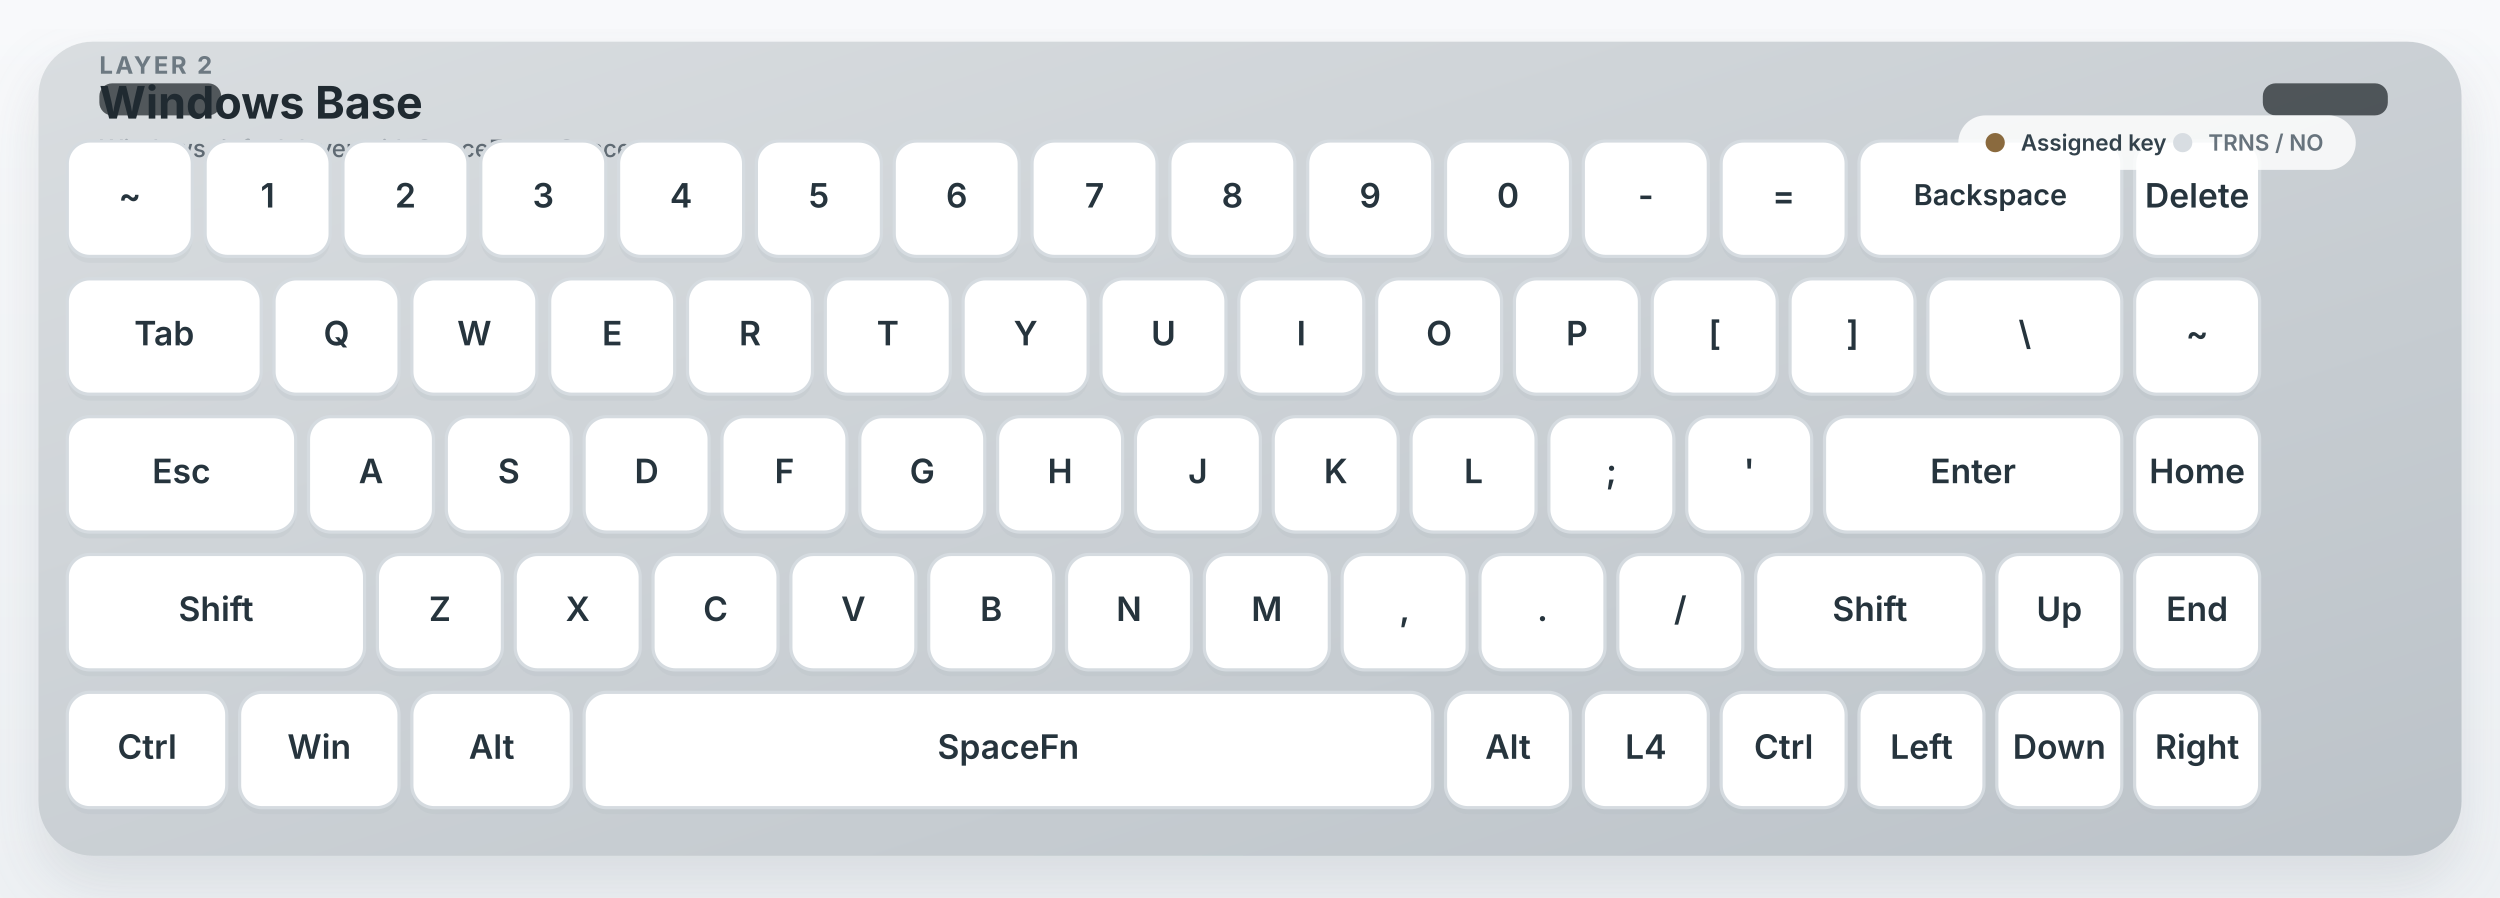
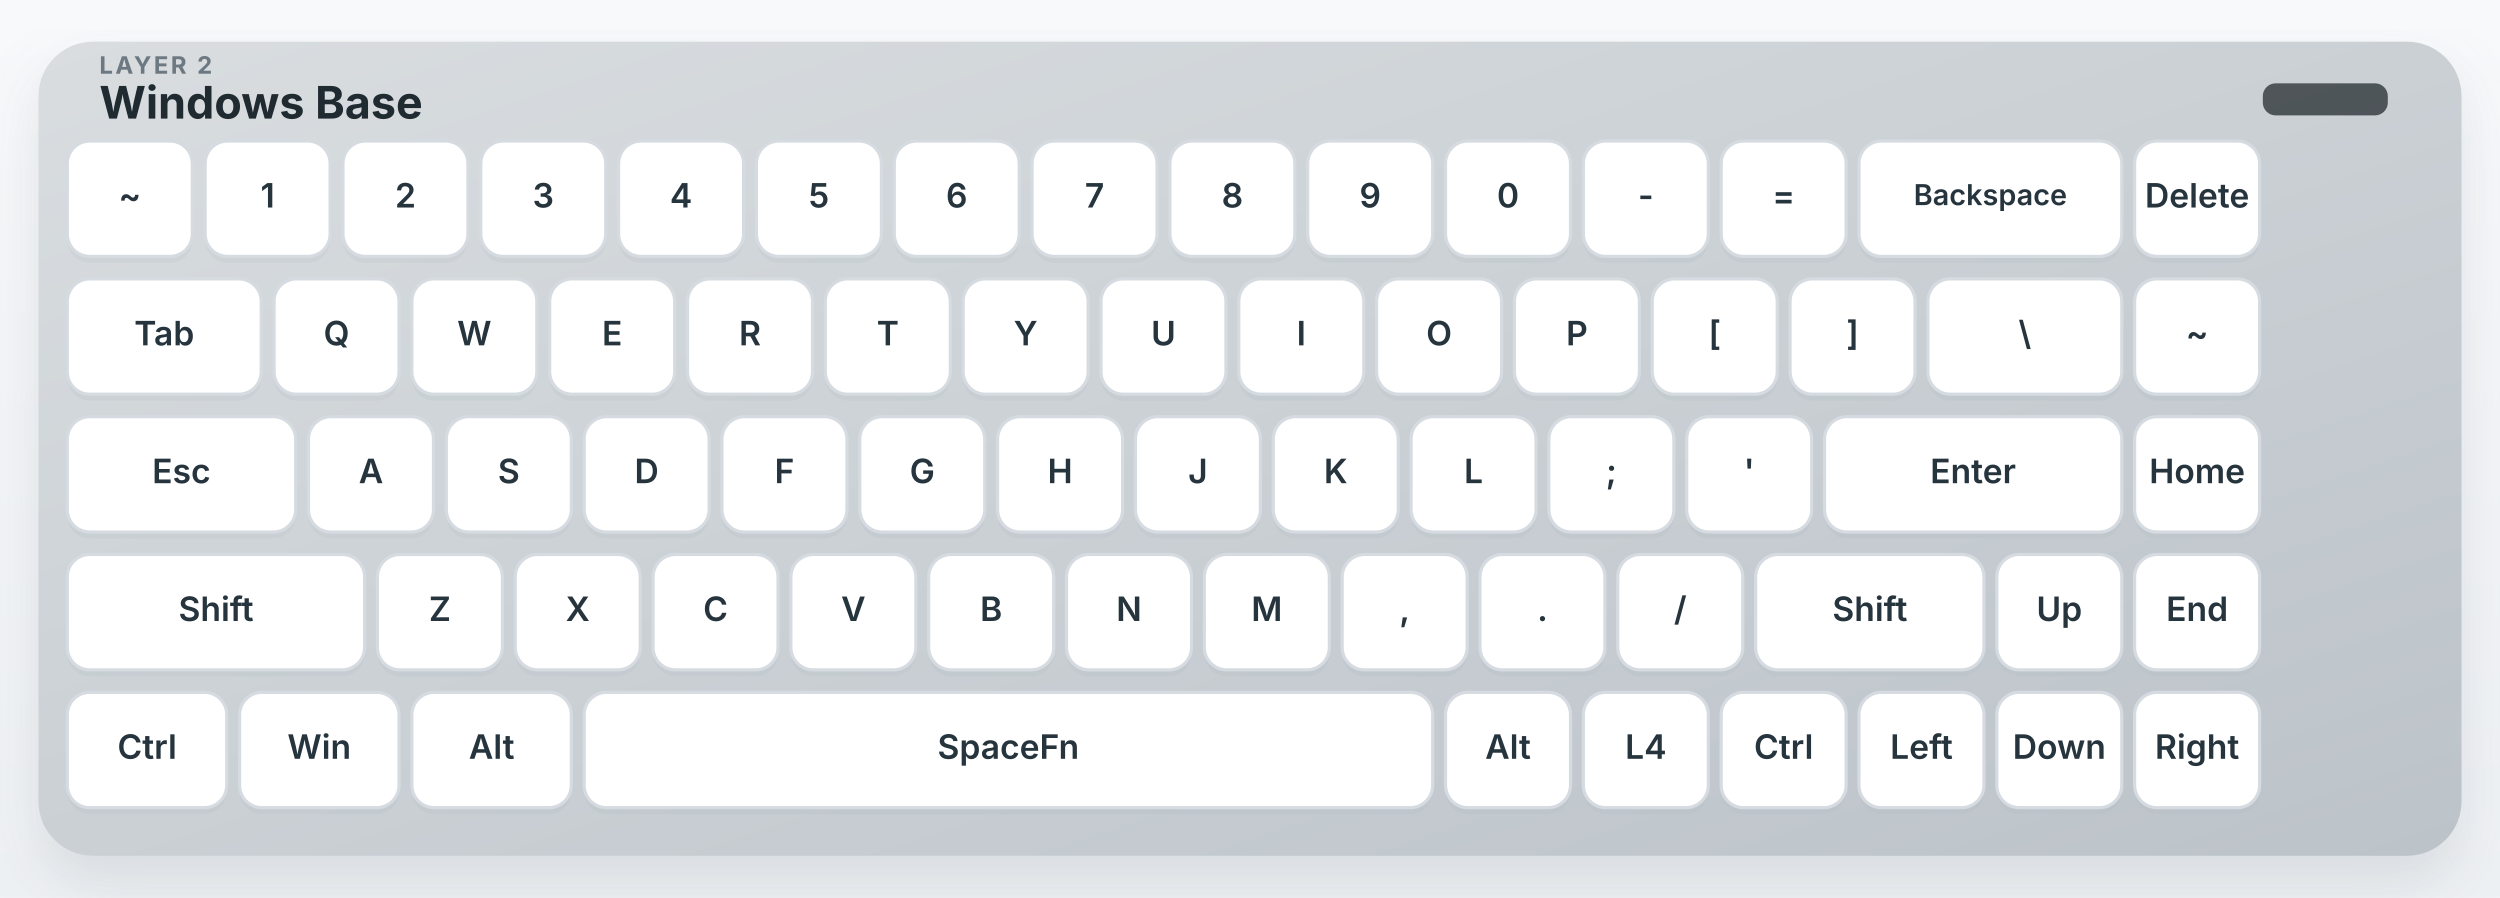
<svg xmlns="http://www.w3.org/2000/svg" width="1560" height="560" viewBox="0 0 1560 560">
  <defs>
    <linearGradient id="bg" x1="0" y1="0" x2="0" y2="1">
      <stop offset="0%" stop-color="#f8f9fb" />
      <stop offset="100%" stop-color="#eef1f4" />
    </linearGradient>
    <linearGradient id="case" x1="0" y1="0" x2="1" y2="1">
      <stop offset="0%" stop-color="#d9dde0" />
      <stop offset="100%" stop-color="#bcc3c9" />
    </linearGradient>
    <filter id="shadow" x="-20%" y="-20%" width="140%" height="140%">
      <feDropShadow dx="0" dy="18" stdDeviation="18" flood-color="#89939b" flood-opacity="0.22" />
    </filter>
  </defs>
  <rect width="1560" height="560" fill="url(#bg)" />
  <rect x="24" y="26" width="1512" height="508" rx="34" fill="url(#case)" filter="url(#shadow)" />
-   <rect x="62" y="52" width="76" height="20" rx="8" fill="#2c3236" opacity="0.78" />
  <rect x="1412" y="52" width="78" height="20" rx="8" fill="#2c3236" opacity="0.78" />
  <text x="62" y="46" font-family="Inter, SF Pro Display, Arial, sans-serif" font-size="15" font-weight="700" letter-spacing="1.5" fill="#6d7982">LAYER 2</text>
  <text x="62" y="74" font-family="Inter, SF Pro Display, Arial, sans-serif" font-size="28" font-weight="700" fill="#202a31">Windows Base</text>
-   <text x="62" y="98" font-family="Inter, SF Pro Display, Arial, sans-serif" font-size="15" font-weight="500" fill="#5f6a73">Windows default layer with SpaceFn on Space</text>
  <rect x="42.0" y="92.0" width="78.0" height="72.0" rx="14" fill="#aeb6bd" opacity="0.18" />
  <rect x="42.0" y="88.0" width="78.0" height="72.0" rx="14" fill="#ffffff" stroke="#d5dbe0" stroke-width="2" />
  <text x="81.0" y="129.5" font-family="Inter, SF Pro Display, Arial, sans-serif" font-size="21" font-weight="600" text-anchor="middle" fill="#26343d">~</text>
  <rect x="128.0" y="92.0" width="78.0" height="72.0" rx="14" fill="#aeb6bd" opacity="0.18" />
  <rect x="128.0" y="88.0" width="78.0" height="72.0" rx="14" fill="#ffffff" stroke="#d5dbe0" stroke-width="2" />
  <text x="167.0" y="129.5" font-family="Inter, SF Pro Display, Arial, sans-serif" font-size="21" font-weight="600" text-anchor="middle" fill="#26343d">1</text>
  <rect x="214.0" y="92.0" width="78.0" height="72.0" rx="14" fill="#aeb6bd" opacity="0.18" />
  <rect x="214.0" y="88.0" width="78.0" height="72.0" rx="14" fill="#ffffff" stroke="#d5dbe0" stroke-width="2" />
  <text x="253.0" y="129.5" font-family="Inter, SF Pro Display, Arial, sans-serif" font-size="21" font-weight="600" text-anchor="middle" fill="#26343d">2</text>
  <rect x="300.0" y="92.0" width="78.0" height="72.0" rx="14" fill="#aeb6bd" opacity="0.18" />
  <rect x="300.0" y="88.0" width="78.0" height="72.0" rx="14" fill="#ffffff" stroke="#d5dbe0" stroke-width="2" />
  <text x="339.0" y="129.5" font-family="Inter, SF Pro Display, Arial, sans-serif" font-size="21" font-weight="600" text-anchor="middle" fill="#26343d">3</text>
  <rect x="386.0" y="92.0" width="78.0" height="72.0" rx="14" fill="#aeb6bd" opacity="0.18" />
  <rect x="386.0" y="88.0" width="78.0" height="72.0" rx="14" fill="#ffffff" stroke="#d5dbe0" stroke-width="2" />
  <text x="425.0" y="129.5" font-family="Inter, SF Pro Display, Arial, sans-serif" font-size="21" font-weight="600" text-anchor="middle" fill="#26343d">4</text>
  <rect x="472.0" y="92.0" width="78.0" height="72.0" rx="14" fill="#aeb6bd" opacity="0.18" />
  <rect x="472.0" y="88.0" width="78.0" height="72.0" rx="14" fill="#ffffff" stroke="#d5dbe0" stroke-width="2" />
  <text x="511.0" y="129.5" font-family="Inter, SF Pro Display, Arial, sans-serif" font-size="21" font-weight="600" text-anchor="middle" fill="#26343d">5</text>
  <rect x="558.0" y="92.0" width="78.0" height="72.0" rx="14" fill="#aeb6bd" opacity="0.18" />
  <rect x="558.0" y="88.0" width="78.0" height="72.0" rx="14" fill="#ffffff" stroke="#d5dbe0" stroke-width="2" />
  <text x="597.0" y="129.5" font-family="Inter, SF Pro Display, Arial, sans-serif" font-size="21" font-weight="600" text-anchor="middle" fill="#26343d">6</text>
  <rect x="644.0" y="92.0" width="78.0" height="72.0" rx="14" fill="#aeb6bd" opacity="0.18" />
  <rect x="644.0" y="88.0" width="78.0" height="72.0" rx="14" fill="#ffffff" stroke="#d5dbe0" stroke-width="2" />
  <text x="683.0" y="129.5" font-family="Inter, SF Pro Display, Arial, sans-serif" font-size="21" font-weight="600" text-anchor="middle" fill="#26343d">7</text>
  <rect x="730.0" y="92.0" width="78.0" height="72.0" rx="14" fill="#aeb6bd" opacity="0.18" />
  <rect x="730.0" y="88.0" width="78.0" height="72.0" rx="14" fill="#ffffff" stroke="#d5dbe0" stroke-width="2" />
  <text x="769.0" y="129.5" font-family="Inter, SF Pro Display, Arial, sans-serif" font-size="21" font-weight="600" text-anchor="middle" fill="#26343d">8</text>
  <rect x="816.0" y="92.0" width="78.0" height="72.0" rx="14" fill="#aeb6bd" opacity="0.18" />
  <rect x="816.0" y="88.0" width="78.0" height="72.0" rx="14" fill="#ffffff" stroke="#d5dbe0" stroke-width="2" />
  <text x="855.0" y="129.5" font-family="Inter, SF Pro Display, Arial, sans-serif" font-size="21" font-weight="600" text-anchor="middle" fill="#26343d">9</text>
  <rect x="902.0" y="92.0" width="78.0" height="72.0" rx="14" fill="#aeb6bd" opacity="0.18" />
  <rect x="902.0" y="88.0" width="78.0" height="72.0" rx="14" fill="#ffffff" stroke="#d5dbe0" stroke-width="2" />
  <text x="941.0" y="129.5" font-family="Inter, SF Pro Display, Arial, sans-serif" font-size="21" font-weight="600" text-anchor="middle" fill="#26343d">0</text>
  <rect x="988.0" y="92.0" width="78.0" height="72.0" rx="14" fill="#aeb6bd" opacity="0.18" />
  <rect x="988.0" y="88.0" width="78.0" height="72.0" rx="14" fill="#ffffff" stroke="#d5dbe0" stroke-width="2" />
  <text x="1027.0" y="129.5" font-family="Inter, SF Pro Display, Arial, sans-serif" font-size="21" font-weight="600" text-anchor="middle" fill="#26343d">-</text>
  <rect x="1074.0" y="92.0" width="78.0" height="72.0" rx="14" fill="#aeb6bd" opacity="0.18" />
  <rect x="1074.0" y="88.0" width="78.0" height="72.0" rx="14" fill="#ffffff" stroke="#d5dbe0" stroke-width="2" />
  <text x="1113.0" y="129.5" font-family="Inter, SF Pro Display, Arial, sans-serif" font-size="21" font-weight="600" text-anchor="middle" fill="#26343d">=</text>
  <rect x="1160.0" y="92.0" width="164.0" height="72.0" rx="14" fill="#aeb6bd" opacity="0.18" />
  <rect x="1160.0" y="88.0" width="164.0" height="72.0" rx="14" fill="#ffffff" stroke="#d5dbe0" stroke-width="2" />
  <text x="1242.0" y="128.0" font-family="Inter, SF Pro Display, Arial, sans-serif" font-size="18" font-weight="600" text-anchor="middle" fill="#26343d">Backspace</text>
  <rect x="1332.0" y="92.0" width="78.0" height="72.0" rx="14" fill="#aeb6bd" opacity="0.18" />
  <rect x="1332.0" y="88.0" width="78.0" height="72.0" rx="14" fill="#ffffff" stroke="#d5dbe0" stroke-width="2" />
  <text x="1371.0" y="129.5" font-family="Inter, SF Pro Display, Arial, sans-serif" font-size="21" font-weight="600" text-anchor="middle" fill="#26343d">Delete</text>
  <rect x="42.0" y="178.0" width="121.0" height="72.0" rx="14" fill="#aeb6bd" opacity="0.18" />
  <rect x="42.0" y="174.0" width="121.0" height="72.0" rx="14" fill="#ffffff" stroke="#d5dbe0" stroke-width="2" />
  <text x="102.5" y="215.5" font-family="Inter, SF Pro Display, Arial, sans-serif" font-size="21" font-weight="600" text-anchor="middle" fill="#26343d">Tab</text>
  <rect x="171.0" y="178.0" width="78.0" height="72.0" rx="14" fill="#aeb6bd" opacity="0.18" />
  <rect x="171.0" y="174.0" width="78.0" height="72.0" rx="14" fill="#ffffff" stroke="#d5dbe0" stroke-width="2" />
  <text x="210.0" y="215.5" font-family="Inter, SF Pro Display, Arial, sans-serif" font-size="21" font-weight="600" text-anchor="middle" fill="#26343d">Q</text>
  <rect x="257.0" y="178.0" width="78.0" height="72.0" rx="14" fill="#aeb6bd" opacity="0.18" />
  <rect x="257.0" y="174.0" width="78.0" height="72.0" rx="14" fill="#ffffff" stroke="#d5dbe0" stroke-width="2" />
  <text x="296.0" y="215.5" font-family="Inter, SF Pro Display, Arial, sans-serif" font-size="21" font-weight="600" text-anchor="middle" fill="#26343d">W</text>
  <rect x="343.0" y="178.0" width="78.0" height="72.0" rx="14" fill="#aeb6bd" opacity="0.18" />
  <rect x="343.0" y="174.0" width="78.0" height="72.0" rx="14" fill="#ffffff" stroke="#d5dbe0" stroke-width="2" />
  <text x="382.0" y="215.5" font-family="Inter, SF Pro Display, Arial, sans-serif" font-size="21" font-weight="600" text-anchor="middle" fill="#26343d">E</text>
  <rect x="429.0" y="178.0" width="78.0" height="72.0" rx="14" fill="#aeb6bd" opacity="0.18" />
  <rect x="429.0" y="174.0" width="78.0" height="72.0" rx="14" fill="#ffffff" stroke="#d5dbe0" stroke-width="2" />
  <text x="468.0" y="215.5" font-family="Inter, SF Pro Display, Arial, sans-serif" font-size="21" font-weight="600" text-anchor="middle" fill="#26343d">R</text>
  <rect x="515.0" y="178.0" width="78.0" height="72.0" rx="14" fill="#aeb6bd" opacity="0.18" />
  <rect x="515.0" y="174.0" width="78.0" height="72.0" rx="14" fill="#ffffff" stroke="#d5dbe0" stroke-width="2" />
  <text x="554.0" y="215.5" font-family="Inter, SF Pro Display, Arial, sans-serif" font-size="21" font-weight="600" text-anchor="middle" fill="#26343d">T</text>
  <rect x="601.0" y="178.0" width="78.0" height="72.0" rx="14" fill="#aeb6bd" opacity="0.18" />
  <rect x="601.0" y="174.0" width="78.0" height="72.0" rx="14" fill="#ffffff" stroke="#d5dbe0" stroke-width="2" />
  <text x="640.0" y="215.5" font-family="Inter, SF Pro Display, Arial, sans-serif" font-size="21" font-weight="600" text-anchor="middle" fill="#26343d">Y</text>
  <rect x="687.0" y="178.0" width="78.0" height="72.0" rx="14" fill="#aeb6bd" opacity="0.18" />
  <rect x="687.0" y="174.0" width="78.0" height="72.0" rx="14" fill="#ffffff" stroke="#d5dbe0" stroke-width="2" />
  <text x="726.0" y="215.5" font-family="Inter, SF Pro Display, Arial, sans-serif" font-size="21" font-weight="600" text-anchor="middle" fill="#26343d">U</text>
  <rect x="773.0" y="178.0" width="78.0" height="72.0" rx="14" fill="#aeb6bd" opacity="0.18" />
  <rect x="773.0" y="174.0" width="78.0" height="72.0" rx="14" fill="#ffffff" stroke="#d5dbe0" stroke-width="2" />
  <text x="812.0" y="215.5" font-family="Inter, SF Pro Display, Arial, sans-serif" font-size="21" font-weight="600" text-anchor="middle" fill="#26343d">I</text>
  <rect x="859.0" y="178.0" width="78.0" height="72.0" rx="14" fill="#aeb6bd" opacity="0.18" />
  <rect x="859.0" y="174.0" width="78.0" height="72.0" rx="14" fill="#ffffff" stroke="#d5dbe0" stroke-width="2" />
  <text x="898.0" y="215.5" font-family="Inter, SF Pro Display, Arial, sans-serif" font-size="21" font-weight="600" text-anchor="middle" fill="#26343d">O</text>
  <rect x="945.0" y="178.0" width="78.0" height="72.0" rx="14" fill="#aeb6bd" opacity="0.18" />
  <rect x="945.0" y="174.0" width="78.0" height="72.0" rx="14" fill="#ffffff" stroke="#d5dbe0" stroke-width="2" />
  <text x="984.0" y="215.5" font-family="Inter, SF Pro Display, Arial, sans-serif" font-size="21" font-weight="600" text-anchor="middle" fill="#26343d">P</text>
  <rect x="1031.0" y="178.0" width="78.0" height="72.0" rx="14" fill="#aeb6bd" opacity="0.18" />
  <rect x="1031.0" y="174.0" width="78.0" height="72.0" rx="14" fill="#ffffff" stroke="#d5dbe0" stroke-width="2" />
  <text x="1070.0" y="215.5" font-family="Inter, SF Pro Display, Arial, sans-serif" font-size="21" font-weight="600" text-anchor="middle" fill="#26343d">[</text>
  <rect x="1117.0" y="178.0" width="78.0" height="72.0" rx="14" fill="#aeb6bd" opacity="0.18" />
  <rect x="1117.0" y="174.0" width="78.0" height="72.0" rx="14" fill="#ffffff" stroke="#d5dbe0" stroke-width="2" />
  <text x="1156.0" y="215.5" font-family="Inter, SF Pro Display, Arial, sans-serif" font-size="21" font-weight="600" text-anchor="middle" fill="#26343d">]</text>
  <rect x="1203.0" y="178.0" width="121.0" height="72.0" rx="14" fill="#aeb6bd" opacity="0.18" />
  <rect x="1203.0" y="174.0" width="121.0" height="72.0" rx="14" fill="#ffffff" stroke="#d5dbe0" stroke-width="2" />
  <text x="1263.5" y="215.5" font-family="Inter, SF Pro Display, Arial, sans-serif" font-size="21" font-weight="600" text-anchor="middle" fill="#26343d">\</text>
  <rect x="1332.0" y="178.0" width="78.0" height="72.0" rx="14" fill="#aeb6bd" opacity="0.18" />
  <rect x="1332.0" y="174.0" width="78.0" height="72.0" rx="14" fill="#ffffff" stroke="#d5dbe0" stroke-width="2" />
  <text x="1371.0" y="215.5" font-family="Inter, SF Pro Display, Arial, sans-serif" font-size="21" font-weight="600" text-anchor="middle" fill="#26343d">~</text>
  <rect x="42.0" y="264.0" width="142.5" height="72.0" rx="14" fill="#aeb6bd" opacity="0.18" />
  <rect x="42.0" y="260.0" width="142.5" height="72.0" rx="14" fill="#ffffff" stroke="#d5dbe0" stroke-width="2" />
  <text x="113.2" y="301.5" font-family="Inter, SF Pro Display, Arial, sans-serif" font-size="21" font-weight="600" text-anchor="middle" fill="#26343d">Esc</text>
  <rect x="192.5" y="264.0" width="78.0" height="72.0" rx="14" fill="#aeb6bd" opacity="0.18" />
  <rect x="192.5" y="260.0" width="78.0" height="72.0" rx="14" fill="#ffffff" stroke="#d5dbe0" stroke-width="2" />
  <text x="231.5" y="301.5" font-family="Inter, SF Pro Display, Arial, sans-serif" font-size="21" font-weight="600" text-anchor="middle" fill="#26343d">A</text>
  <rect x="278.5" y="264.0" width="78.0" height="72.0" rx="14" fill="#aeb6bd" opacity="0.18" />
  <rect x="278.5" y="260.0" width="78.0" height="72.0" rx="14" fill="#ffffff" stroke="#d5dbe0" stroke-width="2" />
  <text x="317.5" y="301.5" font-family="Inter, SF Pro Display, Arial, sans-serif" font-size="21" font-weight="600" text-anchor="middle" fill="#26343d">S</text>
  <rect x="364.5" y="264.0" width="78.0" height="72.0" rx="14" fill="#aeb6bd" opacity="0.18" />
  <rect x="364.5" y="260.0" width="78.0" height="72.0" rx="14" fill="#ffffff" stroke="#d5dbe0" stroke-width="2" />
  <text x="403.5" y="301.5" font-family="Inter, SF Pro Display, Arial, sans-serif" font-size="21" font-weight="600" text-anchor="middle" fill="#26343d">D</text>
  <rect x="450.5" y="264.0" width="78.0" height="72.0" rx="14" fill="#aeb6bd" opacity="0.18" />
  <rect x="450.5" y="260.0" width="78.0" height="72.0" rx="14" fill="#ffffff" stroke="#d5dbe0" stroke-width="2" />
  <text x="489.5" y="301.5" font-family="Inter, SF Pro Display, Arial, sans-serif" font-size="21" font-weight="600" text-anchor="middle" fill="#26343d">F</text>
  <rect x="536.5" y="264.0" width="78.0" height="72.0" rx="14" fill="#aeb6bd" opacity="0.18" />
  <rect x="536.5" y="260.0" width="78.0" height="72.0" rx="14" fill="#ffffff" stroke="#d5dbe0" stroke-width="2" />
  <text x="575.5" y="301.5" font-family="Inter, SF Pro Display, Arial, sans-serif" font-size="21" font-weight="600" text-anchor="middle" fill="#26343d">G</text>
  <rect x="622.5" y="264.0" width="78.0" height="72.0" rx="14" fill="#aeb6bd" opacity="0.18" />
  <rect x="622.5" y="260.0" width="78.0" height="72.0" rx="14" fill="#ffffff" stroke="#d5dbe0" stroke-width="2" />
  <text x="661.5" y="301.5" font-family="Inter, SF Pro Display, Arial, sans-serif" font-size="21" font-weight="600" text-anchor="middle" fill="#26343d">H</text>
  <rect x="708.5" y="264.0" width="78.0" height="72.0" rx="14" fill="#aeb6bd" opacity="0.18" />
  <rect x="708.5" y="260.0" width="78.0" height="72.0" rx="14" fill="#ffffff" stroke="#d5dbe0" stroke-width="2" />
  <text x="747.5" y="301.5" font-family="Inter, SF Pro Display, Arial, sans-serif" font-size="21" font-weight="600" text-anchor="middle" fill="#26343d">J</text>
  <rect x="794.5" y="264.0" width="78.0" height="72.0" rx="14" fill="#aeb6bd" opacity="0.18" />
  <rect x="794.5" y="260.0" width="78.0" height="72.0" rx="14" fill="#ffffff" stroke="#d5dbe0" stroke-width="2" />
  <text x="833.5" y="301.5" font-family="Inter, SF Pro Display, Arial, sans-serif" font-size="21" font-weight="600" text-anchor="middle" fill="#26343d">K</text>
  <rect x="880.5" y="264.0" width="78.0" height="72.0" rx="14" fill="#aeb6bd" opacity="0.18" />
  <rect x="880.5" y="260.0" width="78.0" height="72.0" rx="14" fill="#ffffff" stroke="#d5dbe0" stroke-width="2" />
  <text x="919.5" y="301.5" font-family="Inter, SF Pro Display, Arial, sans-serif" font-size="21" font-weight="600" text-anchor="middle" fill="#26343d">L</text>
  <rect x="966.5" y="264.0" width="78.0" height="72.0" rx="14" fill="#aeb6bd" opacity="0.18" />
  <rect x="966.5" y="260.0" width="78.0" height="72.0" rx="14" fill="#ffffff" stroke="#d5dbe0" stroke-width="2" />
  <text x="1005.5" y="301.5" font-family="Inter, SF Pro Display, Arial, sans-serif" font-size="21" font-weight="600" text-anchor="middle" fill="#26343d">;</text>
  <rect x="1052.5" y="264.0" width="78.0" height="72.0" rx="14" fill="#aeb6bd" opacity="0.18" />
  <rect x="1052.5" y="260.0" width="78.0" height="72.0" rx="14" fill="#ffffff" stroke="#d5dbe0" stroke-width="2" />
  <text x="1091.5" y="301.5" font-family="Inter, SF Pro Display, Arial, sans-serif" font-size="21" font-weight="600" text-anchor="middle" fill="#26343d">'</text>
  <rect x="1138.5" y="264.0" width="185.5" height="72.0" rx="14" fill="#aeb6bd" opacity="0.18" />
  <rect x="1138.5" y="260.0" width="185.5" height="72.0" rx="14" fill="#ffffff" stroke="#d5dbe0" stroke-width="2" />
  <text x="1231.2" y="301.5" font-family="Inter, SF Pro Display, Arial, sans-serif" font-size="21" font-weight="600" text-anchor="middle" fill="#26343d">Enter</text>
  <rect x="1332.0" y="264.0" width="78.0" height="72.0" rx="14" fill="#aeb6bd" opacity="0.18" />
  <rect x="1332.0" y="260.0" width="78.0" height="72.0" rx="14" fill="#ffffff" stroke="#d5dbe0" stroke-width="2" />
  <text x="1371.0" y="301.5" font-family="Inter, SF Pro Display, Arial, sans-serif" font-size="21" font-weight="600" text-anchor="middle" fill="#26343d">Home</text>
  <rect x="42.0" y="350.0" width="185.5" height="72.0" rx="14" fill="#aeb6bd" opacity="0.18" />
  <rect x="42.0" y="346.0" width="185.5" height="72.0" rx="14" fill="#ffffff" stroke="#d5dbe0" stroke-width="2" />
  <text x="134.8" y="387.5" font-family="Inter, SF Pro Display, Arial, sans-serif" font-size="21" font-weight="600" text-anchor="middle" fill="#26343d">Shift</text>
  <rect x="235.5" y="350.0" width="78.0" height="72.0" rx="14" fill="#aeb6bd" opacity="0.18" />
  <rect x="235.5" y="346.0" width="78.0" height="72.0" rx="14" fill="#ffffff" stroke="#d5dbe0" stroke-width="2" />
  <text x="274.5" y="387.5" font-family="Inter, SF Pro Display, Arial, sans-serif" font-size="21" font-weight="600" text-anchor="middle" fill="#26343d">Z</text>
  <rect x="321.5" y="350.0" width="78.0" height="72.0" rx="14" fill="#aeb6bd" opacity="0.18" />
  <rect x="321.5" y="346.0" width="78.0" height="72.0" rx="14" fill="#ffffff" stroke="#d5dbe0" stroke-width="2" />
  <text x="360.5" y="387.5" font-family="Inter, SF Pro Display, Arial, sans-serif" font-size="21" font-weight="600" text-anchor="middle" fill="#26343d">X</text>
  <rect x="407.5" y="350.0" width="78.0" height="72.0" rx="14" fill="#aeb6bd" opacity="0.18" />
  <rect x="407.5" y="346.0" width="78.0" height="72.0" rx="14" fill="#ffffff" stroke="#d5dbe0" stroke-width="2" />
  <text x="446.5" y="387.5" font-family="Inter, SF Pro Display, Arial, sans-serif" font-size="21" font-weight="600" text-anchor="middle" fill="#26343d">C</text>
  <rect x="493.5" y="350.0" width="78.0" height="72.0" rx="14" fill="#aeb6bd" opacity="0.18" />
  <rect x="493.5" y="346.0" width="78.0" height="72.0" rx="14" fill="#ffffff" stroke="#d5dbe0" stroke-width="2" />
  <text x="532.5" y="387.5" font-family="Inter, SF Pro Display, Arial, sans-serif" font-size="21" font-weight="600" text-anchor="middle" fill="#26343d">V</text>
  <rect x="579.5" y="350.0" width="78.0" height="72.0" rx="14" fill="#aeb6bd" opacity="0.18" />
  <rect x="579.5" y="346.0" width="78.0" height="72.0" rx="14" fill="#ffffff" stroke="#d5dbe0" stroke-width="2" />
  <text x="618.5" y="387.5" font-family="Inter, SF Pro Display, Arial, sans-serif" font-size="21" font-weight="600" text-anchor="middle" fill="#26343d">B</text>
  <rect x="665.5" y="350.0" width="78.0" height="72.0" rx="14" fill="#aeb6bd" opacity="0.18" />
  <rect x="665.5" y="346.0" width="78.0" height="72.0" rx="14" fill="#ffffff" stroke="#d5dbe0" stroke-width="2" />
  <text x="704.5" y="387.5" font-family="Inter, SF Pro Display, Arial, sans-serif" font-size="21" font-weight="600" text-anchor="middle" fill="#26343d">N</text>
  <rect x="751.5" y="350.0" width="78.0" height="72.0" rx="14" fill="#aeb6bd" opacity="0.18" />
  <rect x="751.5" y="346.0" width="78.0" height="72.0" rx="14" fill="#ffffff" stroke="#d5dbe0" stroke-width="2" />
  <text x="790.5" y="387.5" font-family="Inter, SF Pro Display, Arial, sans-serif" font-size="21" font-weight="600" text-anchor="middle" fill="#26343d">M</text>
  <rect x="837.5" y="350.0" width="78.0" height="72.0" rx="14" fill="#aeb6bd" opacity="0.18" />
  <rect x="837.5" y="346.0" width="78.0" height="72.0" rx="14" fill="#ffffff" stroke="#d5dbe0" stroke-width="2" />
  <text x="876.5" y="387.5" font-family="Inter, SF Pro Display, Arial, sans-serif" font-size="21" font-weight="600" text-anchor="middle" fill="#26343d">,</text>
  <rect x="923.5" y="350.0" width="78.0" height="72.0" rx="14" fill="#aeb6bd" opacity="0.18" />
  <rect x="923.5" y="346.0" width="78.0" height="72.0" rx="14" fill="#ffffff" stroke="#d5dbe0" stroke-width="2" />
  <text x="962.5" y="387.5" font-family="Inter, SF Pro Display, Arial, sans-serif" font-size="21" font-weight="600" text-anchor="middle" fill="#26343d">.</text>
  <rect x="1009.5" y="350.0" width="78.0" height="72.0" rx="14" fill="#aeb6bd" opacity="0.18" />
  <rect x="1009.5" y="346.0" width="78.0" height="72.0" rx="14" fill="#ffffff" stroke="#d5dbe0" stroke-width="2" />
  <text x="1048.5" y="387.5" font-family="Inter, SF Pro Display, Arial, sans-serif" font-size="21" font-weight="600" text-anchor="middle" fill="#26343d">/</text>
  <rect x="1095.5" y="350.0" width="142.5" height="72.0" rx="14" fill="#aeb6bd" opacity="0.18" />
  <rect x="1095.5" y="346.0" width="142.5" height="72.0" rx="14" fill="#ffffff" stroke="#d5dbe0" stroke-width="2" />
  <text x="1166.8" y="387.5" font-family="Inter, SF Pro Display, Arial, sans-serif" font-size="21" font-weight="600" text-anchor="middle" fill="#26343d">Shift</text>
  <rect x="1246.0" y="350.0" width="78.0" height="72.0" rx="14" fill="#aeb6bd" opacity="0.18" />
  <rect x="1246.0" y="346.0" width="78.0" height="72.0" rx="14" fill="#ffffff" stroke="#d5dbe0" stroke-width="2" />
  <text x="1285.0" y="387.5" font-family="Inter, SF Pro Display, Arial, sans-serif" font-size="21" font-weight="600" text-anchor="middle" fill="#26343d">Up</text>
  <rect x="1332.0" y="350.0" width="78.0" height="72.0" rx="14" fill="#aeb6bd" opacity="0.18" />
  <rect x="1332.0" y="346.0" width="78.0" height="72.0" rx="14" fill="#ffffff" stroke="#d5dbe0" stroke-width="2" />
  <text x="1371.0" y="387.5" font-family="Inter, SF Pro Display, Arial, sans-serif" font-size="21" font-weight="600" text-anchor="middle" fill="#26343d">End</text>
  <rect x="42.0" y="436.0" width="99.5" height="72.0" rx="14" fill="#aeb6bd" opacity="0.18" />
  <rect x="42.0" y="432.0" width="99.5" height="72.0" rx="14" fill="#ffffff" stroke="#d5dbe0" stroke-width="2" />
  <text x="91.8" y="473.5" font-family="Inter, SF Pro Display, Arial, sans-serif" font-size="21" font-weight="600" text-anchor="middle" fill="#26343d">Ctrl</text>
  <rect x="149.5" y="436.0" width="99.5" height="72.0" rx="14" fill="#aeb6bd" opacity="0.18" />
  <rect x="149.5" y="432.0" width="99.5" height="72.0" rx="14" fill="#ffffff" stroke="#d5dbe0" stroke-width="2" />
  <text x="199.2" y="473.5" font-family="Inter, SF Pro Display, Arial, sans-serif" font-size="21" font-weight="600" text-anchor="middle" fill="#26343d">Win</text>
  <rect x="257.0" y="436.0" width="99.5" height="72.0" rx="14" fill="#aeb6bd" opacity="0.18" />
  <rect x="257.0" y="432.0" width="99.5" height="72.0" rx="14" fill="#ffffff" stroke="#d5dbe0" stroke-width="2" />
  <text x="306.8" y="473.5" font-family="Inter, SF Pro Display, Arial, sans-serif" font-size="21" font-weight="600" text-anchor="middle" fill="#26343d">Alt</text>
  <rect x="364.5" y="436.0" width="529.5" height="72.0" rx="14" fill="#aeb6bd" opacity="0.18" />
  <rect x="364.5" y="432.0" width="529.5" height="72.0" rx="14" fill="#ffffff" stroke="#d5dbe0" stroke-width="2" />
  <text x="629.2" y="473.5" font-family="Inter, SF Pro Display, Arial, sans-serif" font-size="21" font-weight="600" text-anchor="middle" fill="#26343d">SpaceFn</text>
  <rect x="902.0" y="436.0" width="78.0" height="72.0" rx="14" fill="#aeb6bd" opacity="0.18" />
  <rect x="902.0" y="432.0" width="78.0" height="72.0" rx="14" fill="#ffffff" stroke="#d5dbe0" stroke-width="2" />
  <text x="941.0" y="473.5" font-family="Inter, SF Pro Display, Arial, sans-serif" font-size="21" font-weight="600" text-anchor="middle" fill="#26343d">Alt</text>
  <rect x="988.0" y="436.0" width="78.0" height="72.0" rx="14" fill="#aeb6bd" opacity="0.18" />
  <rect x="988.0" y="432.0" width="78.0" height="72.0" rx="14" fill="#ffffff" stroke="#d5dbe0" stroke-width="2" />
  <text x="1027.0" y="473.5" font-family="Inter, SF Pro Display, Arial, sans-serif" font-size="21" font-weight="600" text-anchor="middle" fill="#26343d">L4</text>
  <rect x="1074.0" y="436.0" width="78.0" height="72.0" rx="14" fill="#aeb6bd" opacity="0.18" />
  <rect x="1074.0" y="432.0" width="78.0" height="72.0" rx="14" fill="#ffffff" stroke="#d5dbe0" stroke-width="2" />
  <text x="1113.0" y="473.5" font-family="Inter, SF Pro Display, Arial, sans-serif" font-size="21" font-weight="600" text-anchor="middle" fill="#26343d">Ctrl</text>
  <rect x="1160.0" y="436.0" width="78.0" height="72.0" rx="14" fill="#aeb6bd" opacity="0.18" />
  <rect x="1160.0" y="432.0" width="78.0" height="72.0" rx="14" fill="#ffffff" stroke="#d5dbe0" stroke-width="2" />
  <text x="1199.0" y="473.5" font-family="Inter, SF Pro Display, Arial, sans-serif" font-size="21" font-weight="600" text-anchor="middle" fill="#26343d">Left</text>
  <rect x="1246.0" y="436.0" width="78.0" height="72.0" rx="14" fill="#aeb6bd" opacity="0.18" />
  <rect x="1246.0" y="432.0" width="78.0" height="72.0" rx="14" fill="#ffffff" stroke="#d5dbe0" stroke-width="2" />
  <text x="1285.0" y="473.5" font-family="Inter, SF Pro Display, Arial, sans-serif" font-size="21" font-weight="600" text-anchor="middle" fill="#26343d">Down</text>
  <rect x="1332.0" y="436.0" width="78.0" height="72.0" rx="14" fill="#aeb6bd" opacity="0.18" />
  <rect x="1332.0" y="432.0" width="78.0" height="72.0" rx="14" fill="#ffffff" stroke="#d5dbe0" stroke-width="2" />
  <text x="1371.0" y="473.5" font-family="Inter, SF Pro Display, Arial, sans-serif" font-size="21" font-weight="600" text-anchor="middle" fill="#26343d">Right</text>
-   <rect x="1222" y="72" width="248" height="34" rx="17" fill="#ffffff" opacity="0.82" />
-   <circle cx="1245" cy="89" r="6" fill="#8a6a3e" />
-   <text x="1261" y="94" font-family="Inter, SF Pro Display, Arial, sans-serif" font-size="14" font-weight="600" fill="#33424c">Assigned key</text>
-   <circle cx="1362" cy="89" r="6" fill="#d8dde2" />
-   <text x="1378" y="94" font-family="Inter, SF Pro Display, Arial, sans-serif" font-size="14" font-weight="600" fill="#67737d">TRNS / NO</text>
</svg>
